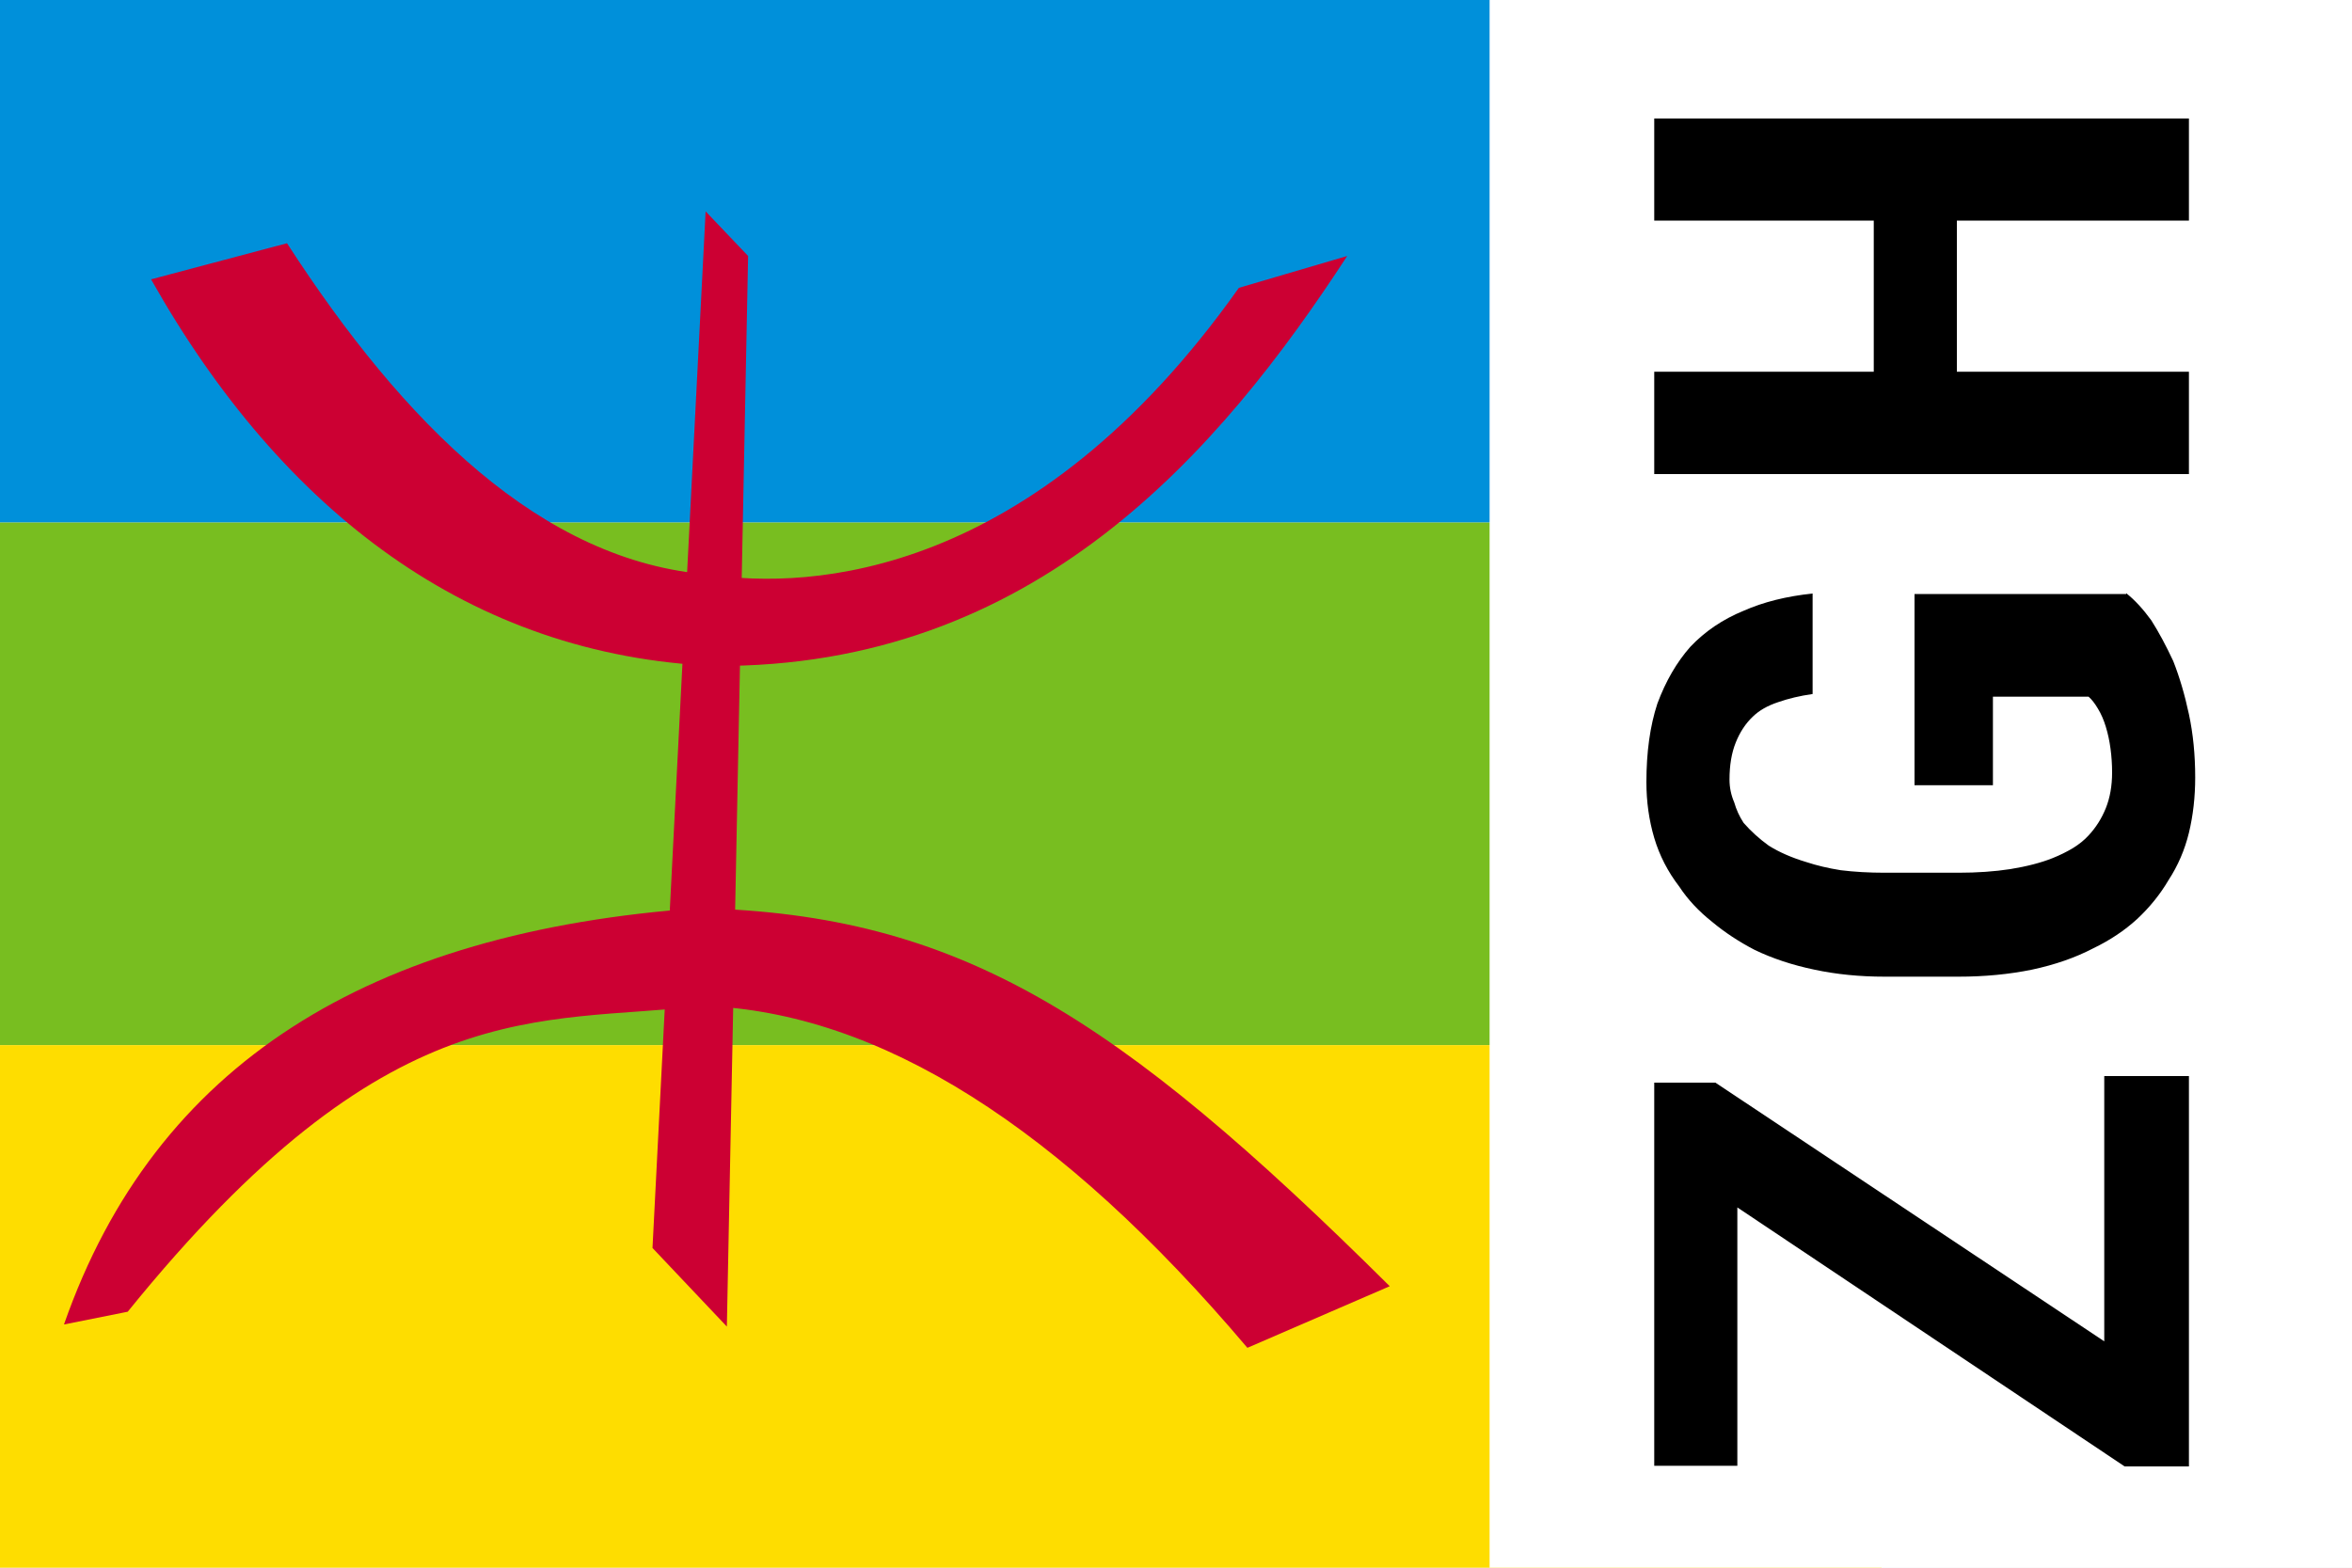
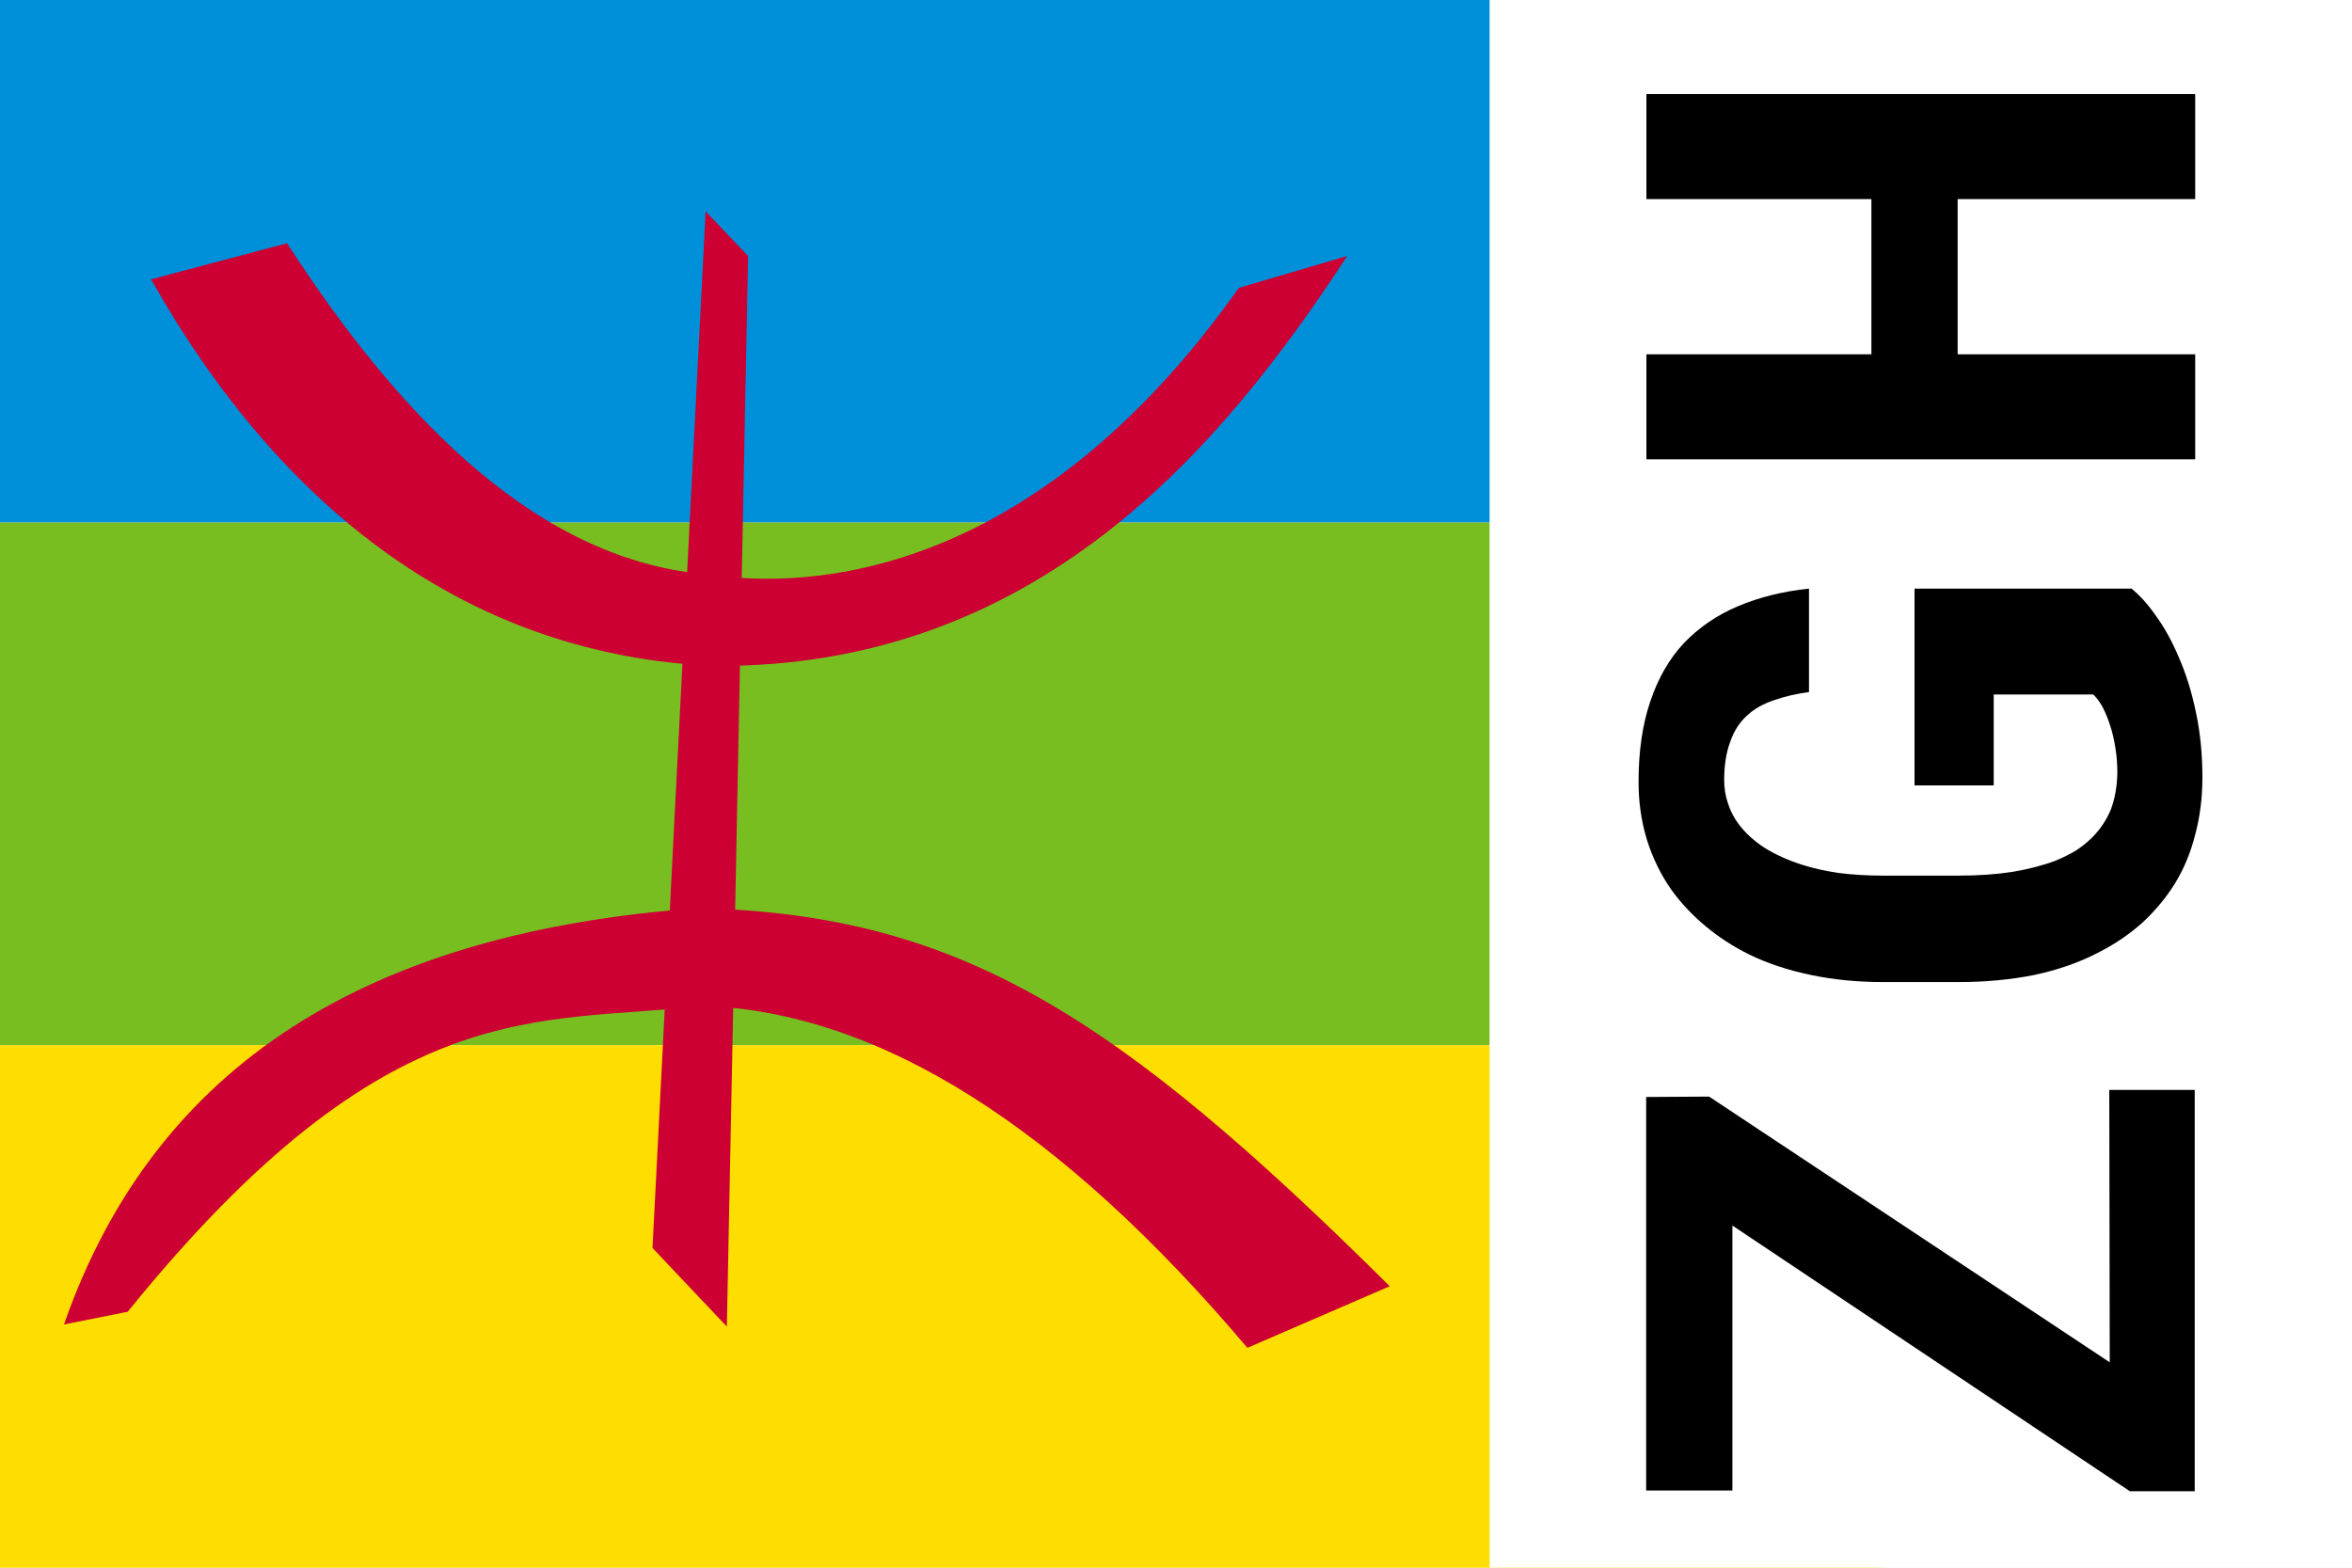
<svg xmlns="http://www.w3.org/2000/svg" width="30" height="20">
  <symbol id="Berber_flag" width="30" height="20" viewBox="0 0 900 600">
    <path d="M0 0h900v200H0z" fill="#0090DA" />
    <path d="M0 200h900v200H0z" fill="#78BE20" />
    <path d="M0 400h900v200H0z" fill="#FEDD00" />
    <path d="m429.68 477.64 28.455 30.081 8.13-409.75-16.26-17.073z" fill="#C03" />
    <path d="m657.32 515.85 54.471-23.577c-104.88-104.06-165.04-142.28-264.22-144.71-126.02 8.943-208.13 59.349-243.09 159.35l24.39-4.878c99.999-123.58 156.91-109.76 220.32-117.07 67.479 2.439 136.58 46.341 208.13 130.89v-3e-4zm-367.48-422.76-52.032 13.821c50.406 89.43 122.76 143.9 215.44 147.97 122.76.813 193.49-82.113 242.27-156.91l-41.463 12.195c-78.861 111.38-164.23 115.45-202.44 109.76-64.227-4.878-117.07-57.723-161.79-126.83z" fill="#C03" />
  </symbol>
  <use x="-6" href="#Berber_flag" />
  <path d="M19 0h11v20H19z" fill="#fff" />
-   <path transform="matrix(0 -.2.2 0 0 0)" d="m-85.56 134.2 16.5-24.8v-3.9h-24.44v5.3h16.48l-16.52 24.7v4.1h24.9v-5.4zm47.67 1.4v-13.5h-12.2v5h5.65v6.1q-.26.3-.77.6-.49.3-1.15.5-.65.2-1.4.3t-1.52.1q-1.27 0-2.27-.4-.99-.4-1.74-1.1-.44-.4-.81-1-.36-.6-.64-1.3-.44-1.1-.7-2.7-.23-1.5-.23-3.3v-4.7q0-1.5.16-2.8.19-1.2.52-2.2.42-1.4 1.05-2.4.65-.9 1.45-1.6.61-.4 1.31-.6.7-.3 1.45-.3 1.38 0 2.37.4 1 .4 1.66 1.1.58.6.91 1.6.35 1 .52 2.2h6.41q-.26-2.5-1.1-4.4-.82-2-2.3-3.4-1.47-1.3-3.62-2.1-2.13-.7-5.01-.7-1.87 0-3.56.5-1.68.5-3.11 1.6-1.22.8-2.25 2.1-1 1.2-1.78 2.7-.82 1.7-1.26 3.8-.45 2.1-.45 4.5v4.7q0 2.5.45 4.7.47 2.2 1.36 3.9.77 1.6 1.87 2.8 1.12 1.2 2.48 2 1.38.9 3.02 1.3 1.66.4 3.53.4 2.16 0 4.03-.4t3.39-1q1.5-.7 2.6-1.4 1.1-.8 1.73-1.6zm30.329 4v-34.1h-6.509v14h-9.64v-14h-6.53v34.1h6.53v-14.8h9.64v14.8z" />
+   <symbol id="Z">
+     <path d="m5.62 6.91 3.39-5.11-.005-.803h-5.02v1.1h3.38l-3.39 5.07v.827h5.12v-1.09z" />
+   </symbol>
+   <symbol id="G">
+     <path d="m8.99 7.18v-2.76h-2.51v1.01h1.16v1.27q-.058.062-.163.12-.1.053-.236.096-.13.043-.288.067-.15.024-.312.024-.26-.005-.466-.082-.2-.082-.356-.236-.091-.091-.168-.207-.072-.12-.13-.26-.091-.24-.144-.553-.048-.31-.048-.692v-.962q0-.3.034-.562.038-.26.106-.471.087-.27.216-.476.13-.2.298-.327.12-.091.269-.139.14-.048.298-.048.28 0 .486.077.21.072.341.221.12.13.188.332.072.2.106.452h1.32q-.053-.5-.226-.909-.17-.4-.471-.688-.3-.28-.745-.428-.44-.15-1.03-.149-.38 0-.731.106-.35.11-.639.312-.25.18-.462.433-.21.25-.365.562-.17.35-.26.784-.091.43-.091.928v.952q0 .52.091.971.096.45.279.803.16.32.385.572.23.25.51.423.28.17.62.255.34.091.726.091.44 0 .827-.082.39-.081.698-.216.31-.13.534-.293.23-.16.356-.322z" />
+   </symbol>
+   <symbol id="H">
+     <path d="m8.8 8v-7h-1.34v2.87h-1.98v-2.87h-1.34v7h1.34v-3.03h1.98v3.03z" />
+   </symbol>
+   <g transform="rotate(-90 15 -5)">
+     <use x="-13" href="#Z" />
+     <use x="-6.5" href="#G" />
+     <use href="#H" />
+   </g>
</svg>
